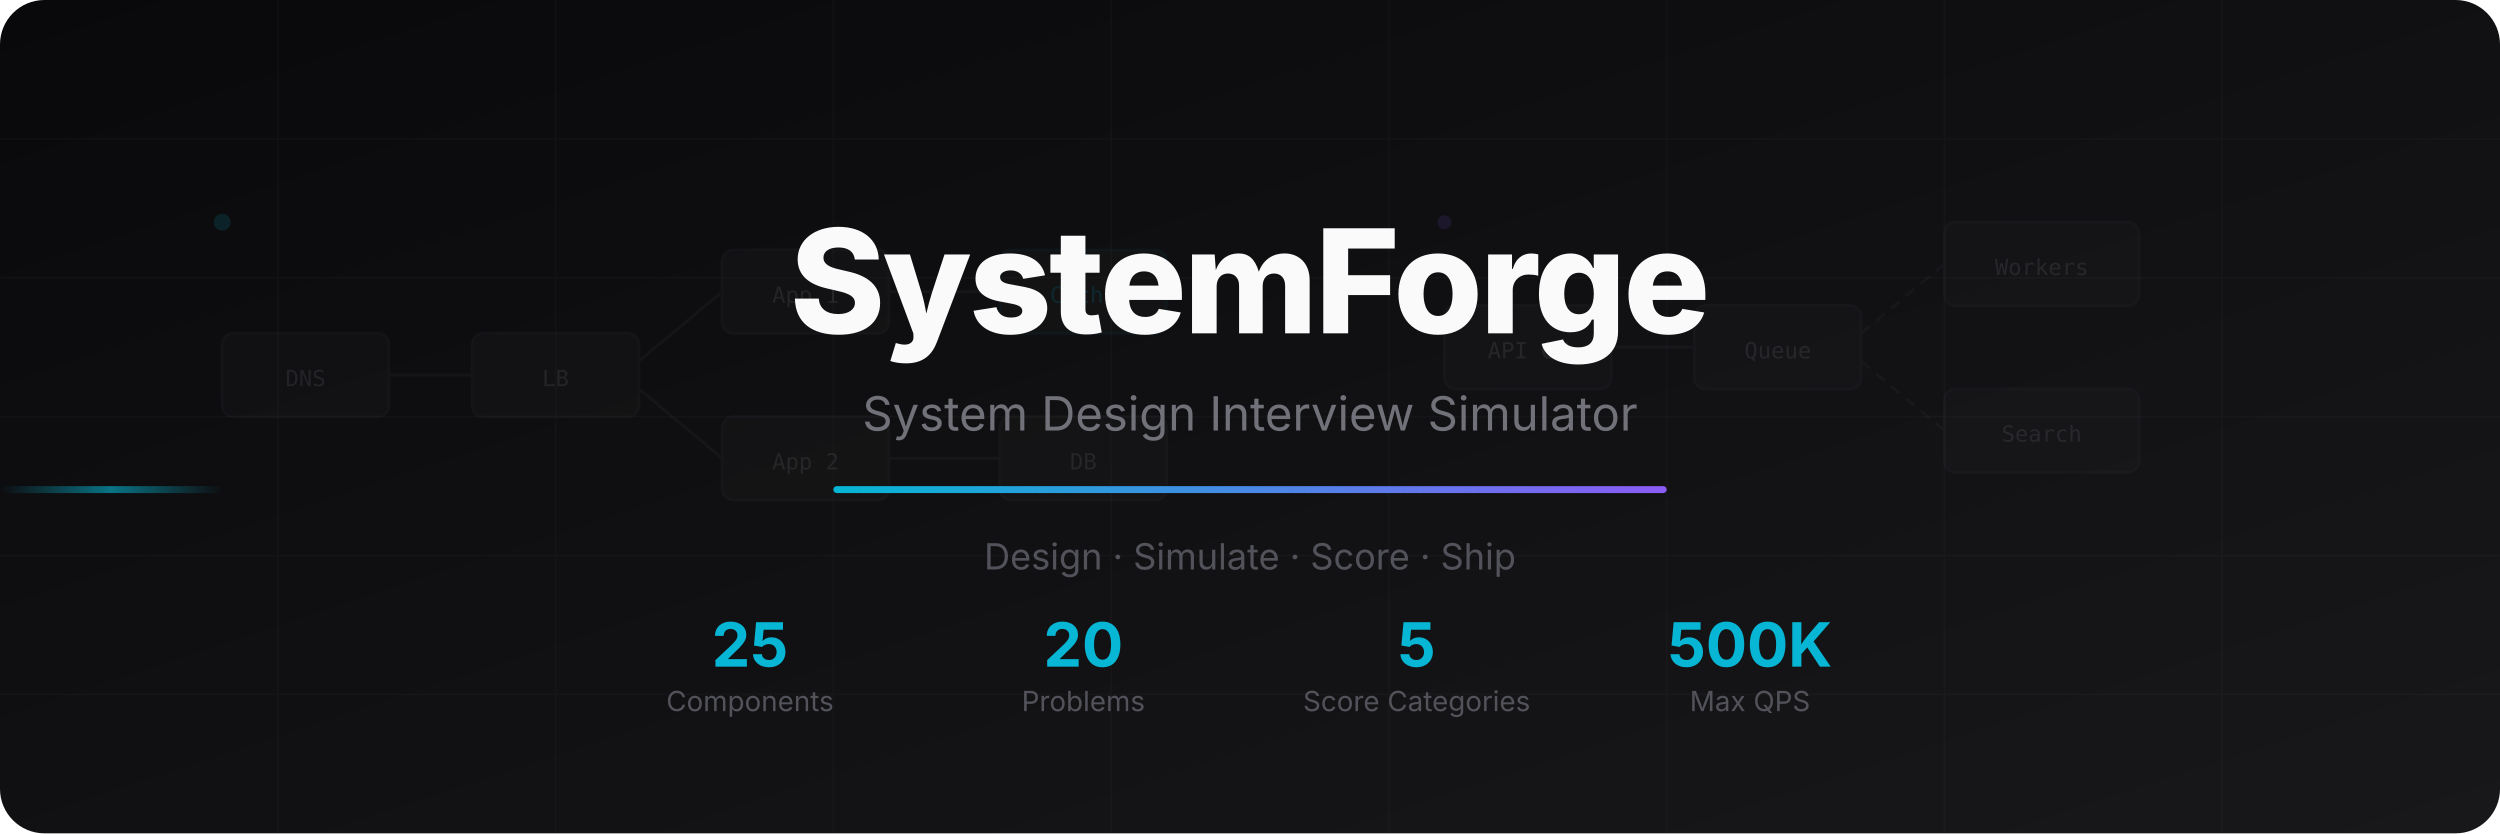
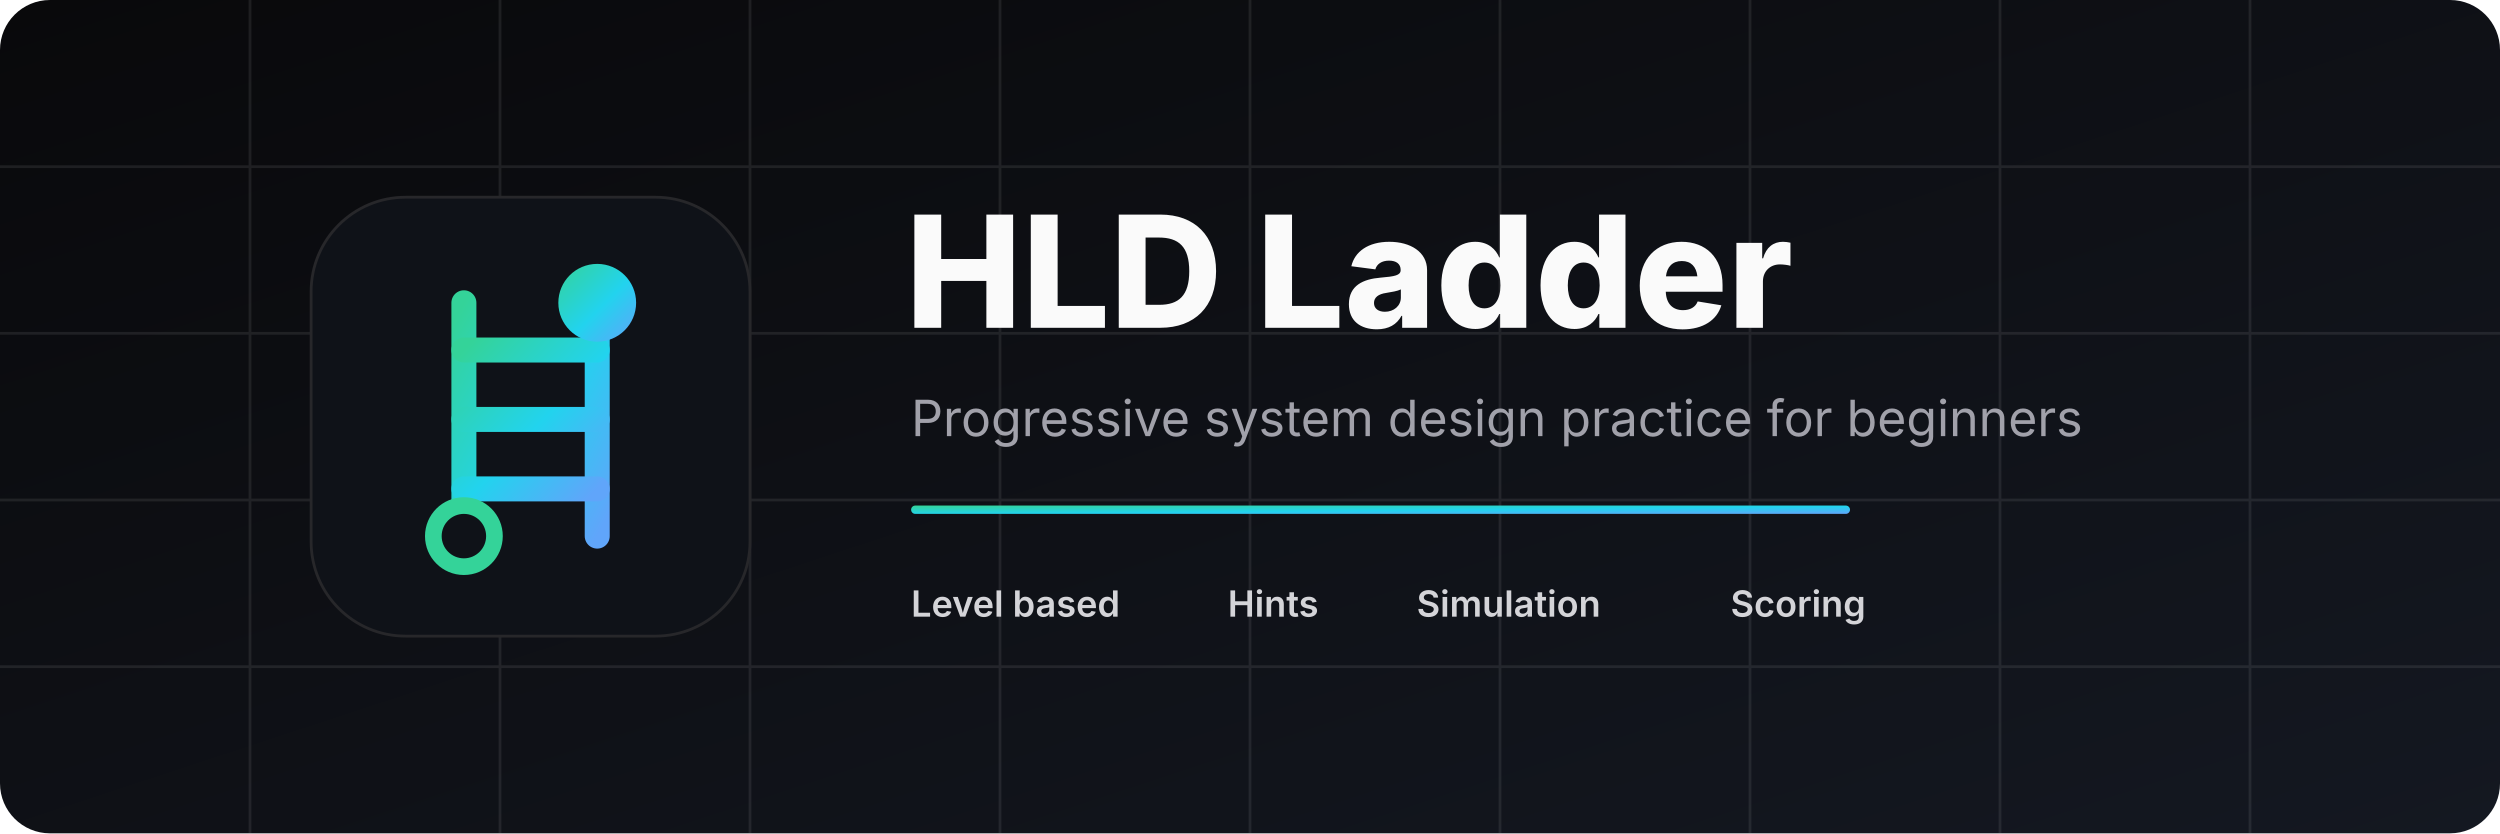
<svg xmlns="http://www.w3.org/2000/svg" viewBox="0 0 900 300" width="900" height="300">
  <defs>
-     <linearGradient id="bg" x1="0%" y1="0%" x2="100%" y2="100%">
-       <stop offset="0%" stop-color="#09090b" />
-       <stop offset="100%" stop-color="#18181b" />
+     <linearGradient id="bg" x1="0" y1="0" x2="1" y2="1">
+       <stop offset="0" stop-color="#09090b" />
+       <stop offset="1" stop-color="#141821" />
    </linearGradient>
-     <linearGradient id="accentLine" x1="0%" y1="0%" x2="100%" y2="0%">
-       <stop offset="0%" stop-color="#06b6d4">
-         <animate attributeName="stop-color" values="#06b6d4;#8b5cf6;#06b6d4" dur="4s" repeatCount="indefinite" />
-       </stop>
-       <stop offset="100%" stop-color="#8b5cf6">
-         <animate attributeName="stop-color" values="#8b5cf6;#06b6d4;#8b5cf6" dur="4s" repeatCount="indefinite" />
-       </stop>
-     </linearGradient>
-     <linearGradient id="dotGlow" x1="0%" y1="0%" x2="100%" y2="0%">
-       <stop offset="0%" stop-color="#06b6d4" stop-opacity="0" />
-       <stop offset="50%" stop-color="#06b6d4" stop-opacity="0.6" />
-       <stop offset="100%" stop-color="#06b6d4" stop-opacity="0" />
+     <linearGradient id="accent" x1="0" y1="0" x2="1" y2="1">
+       <stop offset="0" stop-color="#34d399" />
+       <stop offset="0.55" stop-color="#22d3ee" />
+       <stop offset="1" stop-color="#60a5fa" />
    </linearGradient>
  </defs>
-   <rect width="900" height="300" rx="16" fill="url(#bg)" />
-   <g opacity="0.04" stroke="#a1a1aa" stroke-width="0.5">
-     <line x1="0" y1="50" x2="900" y2="50" />
-     <line x1="0" y1="100" x2="900" y2="100" />
-     <line x1="0" y1="150" x2="900" y2="150" />
-     <line x1="0" y1="200" x2="900" y2="200" />
-     <line x1="0" y1="250" x2="900" y2="250" />
-     <line x1="100" y1="0" x2="100" y2="300" />
-     <line x1="200" y1="0" x2="200" y2="300" />
-     <line x1="300" y1="0" x2="300" y2="300" />
-     <line x1="400" y1="0" x2="400" y2="300" />
-     <line x1="500" y1="0" x2="500" y2="300" />
-     <line x1="600" y1="0" x2="600" y2="300" />
-     <line x1="700" y1="0" x2="700" y2="300" />
-     <line x1="800" y1="0" x2="800" y2="300" />
+   <rect width="900" height="300" rx="18" fill="url(#bg)" />
+   <g opacity="0.09" stroke="#e4e4e7" stroke-width="1">
+     <path d="M0 60H900M0 120H900M0 180H900M0 240H900" />
+     <path d="M90 0V300M180 0V300M270 0V300M360 0V300M450 0V300M540 0V300M630 0V300M720 0V300M810 0V300" />
  </g>
-   <g transform="translate(80, 80)" opacity="0.15">
-     <rect x="0" y="40" width="60" height="30" rx="4" fill="#27272a" stroke="#3f3f46" stroke-width="1" />
-     <text x="30" y="59" text-anchor="middle" font-family="monospace" font-size="8" fill="#a1a1aa">DNS</text>
-     <rect x="90" y="40" width="60" height="30" rx="4" fill="#27272a" stroke="#3f3f46" stroke-width="1" />
-     <text x="120" y="59" text-anchor="middle" font-family="monospace" font-size="8" fill="#a1a1aa">LB</text>
-     <rect x="180" y="10" width="60" height="30" rx="4" fill="#27272a" stroke="#3f3f46" stroke-width="1" />
-     <text x="210" y="29" text-anchor="middle" font-family="monospace" font-size="8" fill="#a1a1aa">App 1</text>
-     <rect x="180" y="70" width="60" height="30" rx="4" fill="#27272a" stroke="#3f3f46" stroke-width="1" />
-     <text x="210" y="89" text-anchor="middle" font-family="monospace" font-size="8" fill="#a1a1aa">App 2</text>
-     <rect x="280" y="10" width="60" height="30" rx="4" fill="#27272a" stroke="#06b6d4" stroke-width="1" stroke-opacity="0.3" />
-     <text x="310" y="29" text-anchor="middle" font-family="monospace" font-size="8" fill="#06b6d4">Cache</text>
-     <rect x="280" y="70" width="60" height="30" rx="4" fill="#27272a" stroke="#3f3f46" stroke-width="1" />
-     <text x="310" y="89" text-anchor="middle" font-family="monospace" font-size="8" fill="#a1a1aa">DB</text>
-     <line x1="60" y1="55" x2="90" y2="55" stroke="#3f3f46" stroke-width="1" />
-     <line x1="150" y1="50" x2="180" y2="25" stroke="#3f3f46" stroke-width="1" />
-     <line x1="150" y1="60" x2="180" y2="85" stroke="#3f3f46" stroke-width="1" />
-     <line x1="240" y1="25" x2="280" y2="25" stroke="#3f3f46" stroke-width="1" />
-     <line x1="240" y1="85" x2="280" y2="85" stroke="#3f3f46" stroke-width="1" />
-     <circle r="3" fill="#06b6d4" opacity="0.8">
-       <animate attributeName="cx" values="60;90;150;180;240;280;340" dur="3s" repeatCount="indefinite" />
-       <animate attributeName="cy" values="55;55;50;25;25;25;25" dur="3s" repeatCount="indefinite" />
-     </circle>
-     <circle r="3" fill="#06b6d4" opacity="0.5">
-       <animate attributeName="cx" values="60;90;150;180;240;280;340" dur="3s" repeatCount="indefinite" begin="1s" />
-       <animate attributeName="cy" values="55;55;60;85;85;85;85" dur="3s" repeatCount="indefinite" begin="1s" />
-     </circle>
+   <g transform="translate(112 71)">
+     <rect x="0" y="0" width="158" height="158" rx="34" fill="#0f1218" stroke="#27272a" />
+     <path d="M55 122V38M103 122V38" stroke="url(#accent)" stroke-width="9" stroke-linecap="round" />
+     <path d="M55 55H103M55 80H103M55 105H103" stroke="url(#accent)" stroke-width="9" stroke-linecap="round" />
+     <circle cx="55" cy="122" r="11" fill="#0f1218" stroke="#34d399" stroke-width="6" />
+     <circle cx="103" cy="38" r="14" fill="url(#accent)" />
  </g>
-   <g transform="translate(520, 80)" opacity="0.15">
-     <rect x="0" y="30" width="60" height="30" rx="4" fill="#27272a" stroke="#3f3f46" stroke-width="1" />
-     <text x="30" y="49" text-anchor="middle" font-family="monospace" font-size="8" fill="#a1a1aa">API GW</text>
-     <rect x="90" y="30" width="60" height="30" rx="4" fill="#27272a" stroke="#3f3f46" stroke-width="1" />
-     <text x="120" y="49" text-anchor="middle" font-family="monospace" font-size="8" fill="#a1a1aa">Queue</text>
-     <rect x="180" y="0" width="70" height="30" rx="4" fill="#27272a" stroke="#3f3f46" stroke-width="1" />
-     <text x="215" y="19" text-anchor="middle" font-family="monospace" font-size="8" fill="#a1a1aa">Workers</text>
-     <rect x="180" y="60" width="70" height="30" rx="4" fill="#27272a" stroke="#3f3f46" stroke-width="1" />
-     <text x="215" y="79" text-anchor="middle" font-family="monospace" font-size="8" fill="#a1a1aa">Search</text>
-     <line x1="60" y1="45" x2="90" y2="45" stroke="#3f3f46" stroke-width="1" />
-     <line x1="150" y1="40" x2="180" y2="15" stroke="#3f3f46" stroke-width="1" stroke-dasharray="4 3" />
-     <line x1="150" y1="50" x2="180" y2="75" stroke="#3f3f46" stroke-width="1" stroke-dasharray="4 3" />
-     <circle r="2.5" fill="#8b5cf6" opacity="0.7">
-       <animate attributeName="cx" values="60;120;180;215" dur="2.5s" repeatCount="indefinite" />
-       <animate attributeName="cy" values="45;45;15;15" dur="2.5s" repeatCount="indefinite" />
-     </circle>
-   </g>
-   <text x="450" y="120" text-anchor="middle" font-family="system-ui, -apple-system, sans-serif" font-size="52" font-weight="800" fill="#fafafa" letter-spacing="-1">
-     SystemForge
-   </text>
-   <text x="450" y="155" text-anchor="middle" font-family="system-ui, -apple-system, sans-serif" font-size="17" fill="#71717a" font-weight="400">
-     System Design Interview Simulator
-   </text>
-   <rect x="300" y="175" width="300" height="2.5" rx="1.25" fill="url(#accentLine)" />
-   <rect x="0" y="175" width="80" height="2.5" rx="1.25" fill="url(#dotGlow)">
-     <animate attributeName="x" values="280;520;280" dur="3s" repeatCount="indefinite" />
-   </rect>
-   <text x="450" y="205" text-anchor="middle" font-family="system-ui, -apple-system, sans-serif" font-size="13" fill="#52525b">
-     Design · Simulate · Score · Ship
-   </text>
-   <g transform="translate(450, 240)" text-anchor="middle" font-family="system-ui, -apple-system, sans-serif">
-     <text x="-180" y="0" font-size="22" font-weight="700" fill="#06b6d4">25</text>
-     <text x="-180" y="16" font-size="10" fill="#52525b">Components</text>
-     <text x="-60" y="0" font-size="22" font-weight="700" fill="#06b6d4">20</text>
-     <text x="-60" y="16" font-size="10" fill="#52525b">Problems</text>
-     <text x="60" y="0" font-size="22" font-weight="700" fill="#06b6d4">5</text>
-     <text x="60" y="16" font-size="10" fill="#52525b">Score Categories</text>
-     <text x="180" y="0" font-size="22" font-weight="700" fill="#06b6d4">500K</text>
-     <text x="180" y="16" font-size="10" fill="#52525b">Max QPS</text>
+   <g font-family="system-ui, -apple-system, BlinkMacSystemFont, Segoe UI, sans-serif">
+     <text x="326" y="118" fill="#fafafa" font-size="56" font-weight="800">HLD Ladder</text>
+     <text x="328" y="157" fill="#a1a1aa" font-size="18">Progressive system design practice for beginners</text>
+     <rect x="328" y="182" width="338" height="3" rx="1.5" fill="url(#accent)" />
+     <g fill="#d4d4d8" font-size="13" font-weight="600">
+       <text x="328" y="222">Level based</text>
+       <text x="442" y="222">Hints</text>
+       <text x="510" y="222">Simulation</text>
+       <text x="623" y="222">Scoring</text>
+     </g>
  </g>
</svg>
